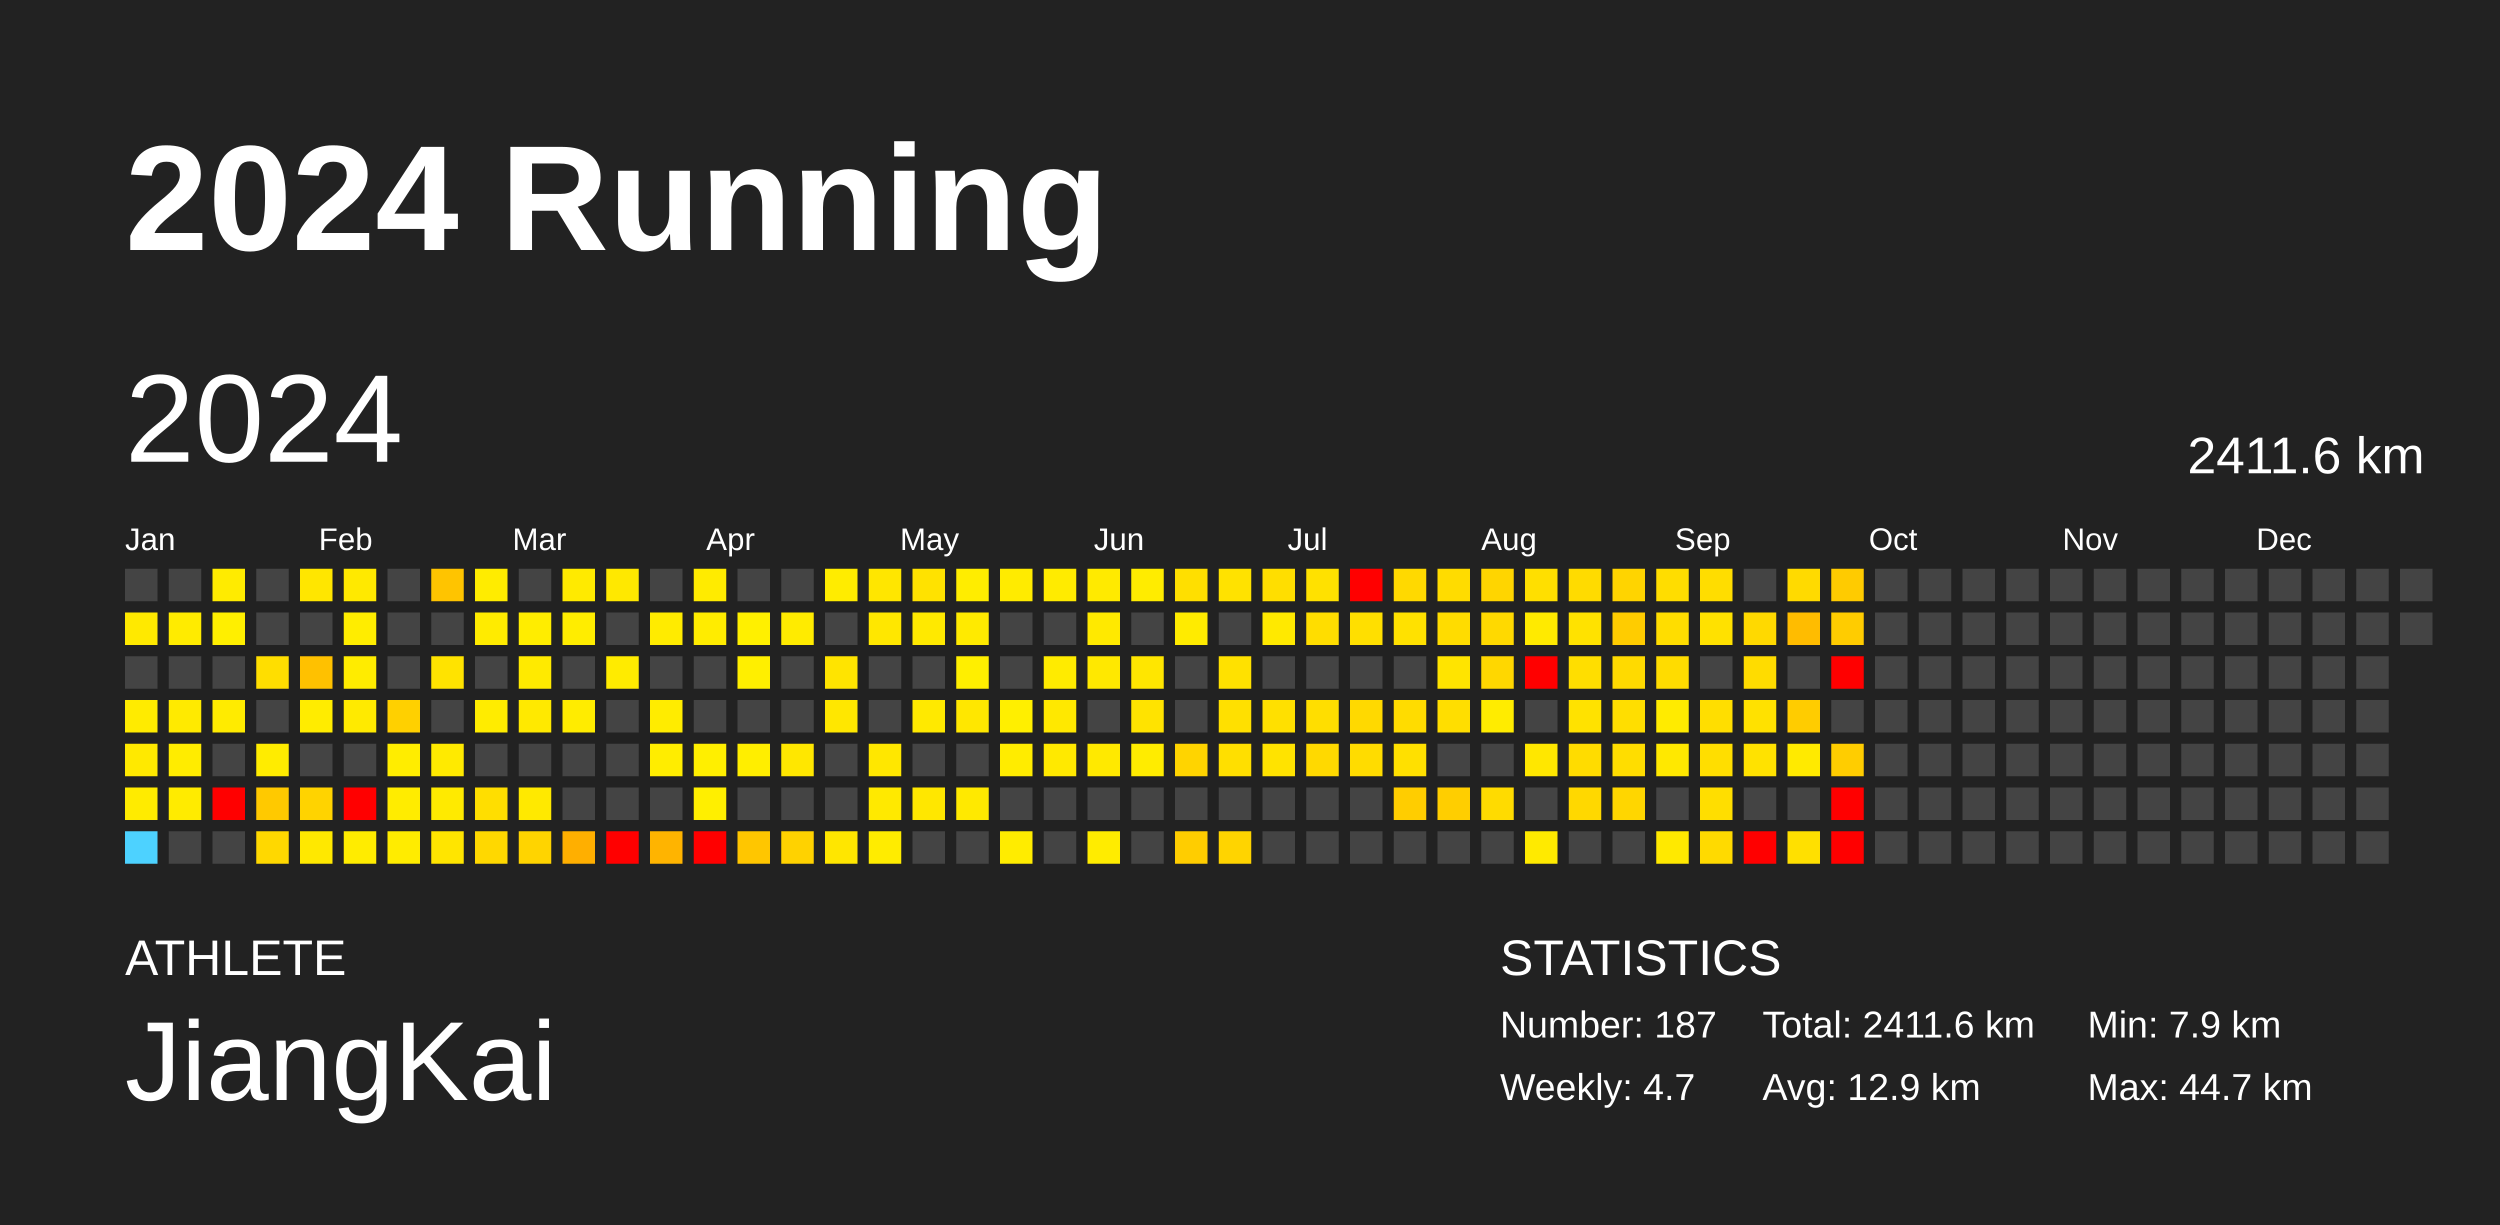
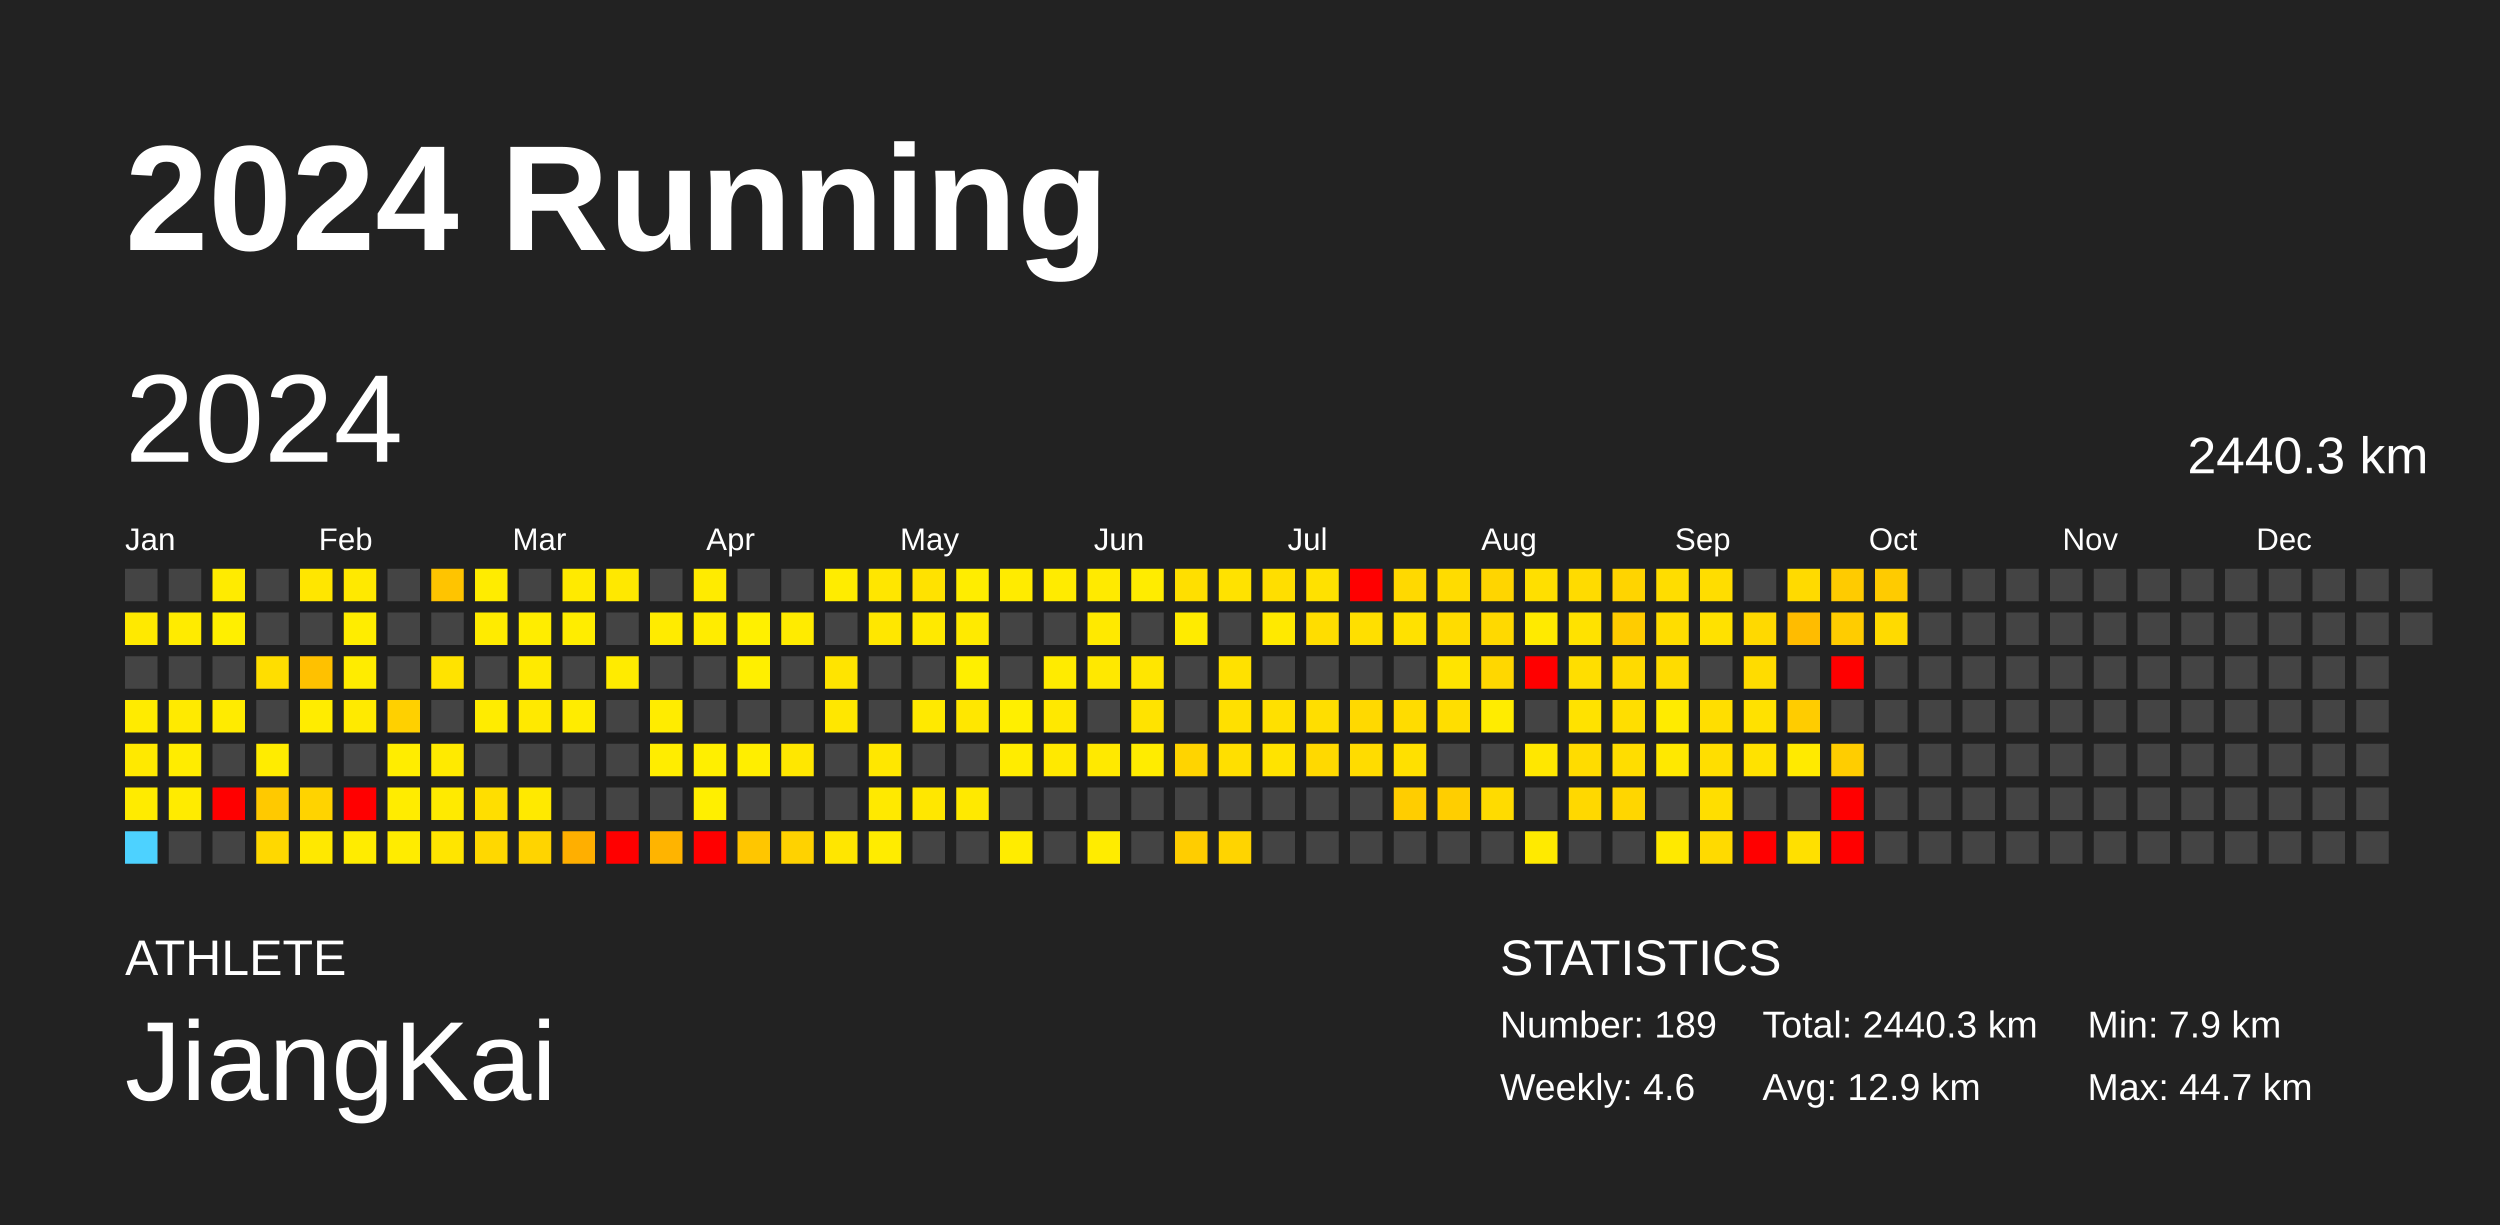
<svg xmlns="http://www.w3.org/2000/svg" baseProfile="full" height="98mm" version="1.1" viewBox="0,0,200,98" width="200mm">
  <defs />
  <rect fill="#222222" height="98" width="200" x="0" y="0" />
  <text fill="#FFFFFF" style="font-size:12px; font-family:Arial; font-weight:bold;" x="10" y="20">2024 Running</text>
  <text fill="#FFFFFF" style="font-size:4px; font-family:Arial" x="10" y="78">ATHLETE</text>
  <text fill="#FFFFFF" style="font-size:9px; font-family:Arial" x="10" y="88">JiangKai</text>
  <text fill="#FFFFFF" style="font-size:4px; font-family:Arial" x="120" y="78">STATISTICS</text>
-   <text fill="#FFFFFF" style="font-size:3px; font-family:Arial" x="120" y="83">Number: 187</text>
-   <text fill="#FFFFFF" style="font-size:3px; font-family:Arial" x="120" y="88">Weekly: 4.7</text>
-   <text fill="#FFFFFF" style="font-size:3px; font-family:Arial" x="141" y="83">Total: 2411.6 km</text>
+   <text fill="#FFFFFF" style="font-size:3px; font-family:Arial" x="120" y="83">Number: 189</text>
+   <text fill="#FFFFFF" style="font-size:3px; font-family:Arial" x="120" y="88">Weekly: 4.6</text>
+   <text fill="#FFFFFF" style="font-size:3px; font-family:Arial" x="141" y="83">Total: 2440.3 km</text>
  <text fill="#FFFFFF" style="font-size:3px; font-family:Arial" x="141" y="88">Avg: 12.9 km</text>
  <text fill="#FFFFFF" style="font-size:3px; font-family:Arial" x="167" y="83">Min: 7.9 km</text>
  <text fill="#FFFFFF" style="font-size:3px; font-family:Arial" x="167" y="88">Max: 44.7 km</text>
  <text dominant-baseline="hanging" fill="#FFFFFF" style="font-size:10.0px; font-family:Arial;" x="10" y="30">2024</text>
-   <text dominant-baseline="hanging" fill="#FFFFFF" style="font-size:4.125px; font-family:Arial;" x="175" y="35">2411.6 km</text>
+   <text dominant-baseline="hanging" fill="#FFFFFF" style="font-size:4.125px; font-family:Arial;" x="175" y="35">2440.3 km</text>
  <text fill="#FFFFFF" style="font-size:2.5px; font-family:Arial" x="10.0" y="44">Jan</text>
  <text fill="#FFFFFF" style="font-size:2.5px; font-family:Arial" x="25.5" y="44">Feb</text>
  <text fill="#FFFFFF" style="font-size:2.5px; font-family:Arial" x="41.0" y="44">Mar</text>
  <text fill="#FFFFFF" style="font-size:2.5px; font-family:Arial" x="56.5" y="44">Apr</text>
  <text fill="#FFFFFF" style="font-size:2.5px; font-family:Arial" x="72.0" y="44">May</text>
  <text fill="#FFFFFF" style="font-size:2.5px; font-family:Arial" x="87.5" y="44">Jun</text>
  <text fill="#FFFFFF" style="font-size:2.5px; font-family:Arial" x="103.0" y="44">Jul</text>
  <text fill="#FFFFFF" style="font-size:2.5px; font-family:Arial" x="118.5" y="44">Aug</text>
  <text fill="#FFFFFF" style="font-size:2.5px; font-family:Arial" x="134.0" y="44">Sep</text>
  <text fill="#FFFFFF" style="font-size:2.5px; font-family:Arial" x="149.5" y="44">Oct</text>
  <text fill="#FFFFFF" style="font-size:2.5px; font-family:Arial" x="165.0" y="44">Nov</text>
  <text fill="#FFFFFF" style="font-size:2.5px; font-family:Arial" x="180.5" y="44">Dec</text>
  <rect fill="#444444" height="2.6" width="2.6" x="10.0" y="45.5" />
  <rect fill="#ffe900" height="2.6" width="2.6" x="10.0" y="49.0" />
  <rect fill="#444444" height="2.6" width="2.6" x="10.0" y="52.5" />
  <rect fill="#ffeb00" height="2.6" width="2.6" x="10.0" y="56.0" />
  <rect fill="#ffe900" height="2.6" width="2.6" x="10.0" y="59.5" />
  <rect fill="#ffeb00" height="2.6" width="2.6" x="10.0" y="63.0" />
  <rect fill="#4dd2ff" height="2.6" width="2.6" x="10.0" y="66.5" />
  <rect fill="#444444" height="2.6" width="2.6" x="13.5" y="45.5" />
  <rect fill="#ffeb00" height="2.6" width="2.6" x="13.5" y="49.0" />
  <rect fill="#444444" height="2.6" width="2.6" x="13.5" y="52.5" />
  <rect fill="#ffea00" height="2.6" width="2.6" x="13.5" y="56.0" />
  <rect fill="#ffec00" height="2.6" width="2.6" x="13.5" y="59.5" />
  <rect fill="#ffeb00" height="2.6" width="2.6" x="13.5" y="63.0" />
  <rect fill="#444444" height="2.6" width="2.6" x="13.5" y="66.5" />
  <rect fill="#ffeb00" height="2.6" width="2.6" x="17.0" y="45.5" />
  <rect fill="#ffef00" height="2.6" width="2.6" x="17.0" y="49.0" />
  <rect fill="#444444" height="2.6" width="2.6" x="17.0" y="52.5" />
  <rect fill="#ffeb00" height="2.6" width="2.6" x="17.0" y="56.0" />
  <rect fill="#444444" height="2.6" width="2.6" x="17.0" y="59.5" />
  <rect fill="red" height="2.6" width="2.6" x="17.0" y="63.0" />
  <rect fill="#444444" height="2.6" width="2.6" x="17.0" y="66.5" />
  <rect fill="#444444" height="2.6" width="2.6" x="20.5" y="45.5" />
  <rect fill="#444444" height="2.6" width="2.6" x="20.5" y="49.0" />
  <rect fill="#ffde00" height="2.6" width="2.6" x="20.5" y="52.5" />
  <rect fill="#444444" height="2.6" width="2.6" x="20.5" y="56.0" />
  <rect fill="#ffec00" height="2.6" width="2.6" x="20.5" y="59.5" />
  <rect fill="#ffc900" height="2.6" width="2.6" x="20.5" y="63.0" />
  <rect fill="#ffd800" height="2.6" width="2.6" x="20.5" y="66.5" />
  <rect fill="#ffe600" height="2.6" width="2.6" x="24.0" y="45.5" />
  <rect fill="#444444" height="2.6" width="2.6" x="24.0" y="49.0" />
  <rect fill="#ffc100" height="2.6" width="2.6" x="24.0" y="52.5" />
  <rect fill="#ffec00" height="2.6" width="2.6" x="24.0" y="56.0" />
  <rect fill="#444444" height="2.6" width="2.6" x="24.0" y="59.5" />
  <rect fill="#ffd300" height="2.6" width="2.6" x="24.0" y="63.0" />
  <rect fill="#ffe800" height="2.6" width="2.6" x="24.0" y="66.5" />
  <rect fill="#ffe900" height="2.6" width="2.6" x="27.5" y="45.5" />
  <rect fill="#ffed00" height="2.6" width="2.6" x="27.5" y="49.0" />
  <rect fill="#ffec00" height="2.6" width="2.6" x="27.5" y="52.5" />
  <rect fill="#ffea00" height="2.6" width="2.6" x="27.5" y="56.0" />
  <rect fill="#444444" height="2.6" width="2.6" x="27.5" y="59.5" />
  <rect fill="red" height="2.6" width="2.6" x="27.5" y="63.0" />
  <rect fill="#ffec00" height="2.6" width="2.6" x="27.5" y="66.5" />
  <rect fill="#444444" height="2.6" width="2.6" x="31.0" y="45.5" />
  <rect fill="#444444" height="2.6" width="2.6" x="31.0" y="49.0" />
  <rect fill="#444444" height="2.6" width="2.6" x="31.0" y="52.5" />
  <rect fill="#ffd000" height="2.6" width="2.6" x="31.0" y="56.0" />
  <rect fill="#ffed00" height="2.6" width="2.6" x="31.0" y="59.5" />
  <rect fill="#ffec00" height="2.6" width="2.6" x="31.0" y="63.0" />
  <rect fill="#ffec00" height="2.6" width="2.6" x="31.0" y="66.5" />
  <rect fill="#ffc400" height="2.6" width="2.6" x="34.5" y="45.5" />
  <rect fill="#444444" height="2.6" width="2.6" x="34.5" y="49.0" />
  <rect fill="#ffe300" height="2.6" width="2.6" x="34.5" y="52.5" />
  <rect fill="#444444" height="2.6" width="2.6" x="34.5" y="56.0" />
  <rect fill="#ffea00" height="2.6" width="2.6" x="34.5" y="59.5" />
  <rect fill="#ffea00" height="2.6" width="2.6" x="34.5" y="63.0" />
  <rect fill="#ffe500" height="2.6" width="2.6" x="34.5" y="66.5" />
  <rect fill="#ffec00" height="2.6" width="2.6" x="38.0" y="45.5" />
  <rect fill="#ffeb00" height="2.6" width="2.6" x="38.0" y="49.0" />
  <rect fill="#444444" height="2.6" width="2.6" x="38.0" y="52.5" />
  <rect fill="#ffec00" height="2.6" width="2.6" x="38.0" y="56.0" />
  <rect fill="#444444" height="2.6" width="2.6" x="38.0" y="59.5" />
  <rect fill="#ffde00" height="2.6" width="2.6" x="38.0" y="63.0" />
  <rect fill="#ffd800" height="2.6" width="2.6" x="38.0" y="66.5" />
  <rect fill="#444444" height="2.6" width="2.6" x="41.5" y="45.5" />
  <rect fill="#ffed00" height="2.6" width="2.6" x="41.5" y="49.0" />
  <rect fill="#ffea00" height="2.6" width="2.6" x="41.5" y="52.5" />
  <rect fill="#ffe900" height="2.6" width="2.6" x="41.5" y="56.0" />
  <rect fill="#444444" height="2.6" width="2.6" x="41.5" y="59.5" />
  <rect fill="#ffe900" height="2.6" width="2.6" x="41.5" y="63.0" />
  <rect fill="#ffd400" height="2.6" width="2.6" x="41.5" y="66.5" />
  <rect fill="#ffea00" height="2.6" width="2.6" x="45.0" y="45.5" />
  <rect fill="#ffed00" height="2.6" width="2.6" x="45.0" y="49.0" />
  <rect fill="#444444" height="2.6" width="2.6" x="45.0" y="52.5" />
  <rect fill="#ffec00" height="2.6" width="2.6" x="45.0" y="56.0" />
  <rect fill="#444444" height="2.6" width="2.6" x="45.0" y="59.5" />
  <rect fill="#444444" height="2.6" width="2.6" x="45.0" y="63.0" />
  <rect fill="#ffaf00" height="2.6" width="2.6" x="45.0" y="66.5" />
  <rect fill="#ffe800" height="2.6" width="2.6" x="48.5" y="45.5" />
  <rect fill="#444444" height="2.6" width="2.6" x="48.5" y="49.0" />
  <rect fill="#ffeb00" height="2.6" width="2.6" x="48.5" y="52.5" />
  <rect fill="#444444" height="2.6" width="2.6" x="48.5" y="56.0" />
  <rect fill="#444444" height="2.6" width="2.6" x="48.5" y="59.5" />
  <rect fill="#444444" height="2.6" width="2.6" x="48.5" y="63.0" />
  <rect fill="red" height="2.6" width="2.6" x="48.5" y="66.5" />
  <rect fill="#444444" height="2.6" width="2.6" x="52.0" y="45.5" />
  <rect fill="#ffeb00" height="2.6" width="2.6" x="52.0" y="49.0" />
  <rect fill="#444444" height="2.6" width="2.6" x="52.0" y="52.5" />
  <rect fill="#ffec00" height="2.6" width="2.6" x="52.0" y="56.0" />
  <rect fill="#ffed00" height="2.6" width="2.6" x="52.0" y="59.5" />
  <rect fill="#444444" height="2.6" width="2.6" x="52.0" y="63.0" />
  <rect fill="#ffb400" height="2.6" width="2.6" x="52.0" y="66.5" />
  <rect fill="#ffeb00" height="2.6" width="2.6" x="55.5" y="45.5" />
  <rect fill="#ffec00" height="2.6" width="2.6" x="55.5" y="49.0" />
  <rect fill="#444444" height="2.6" width="2.6" x="55.5" y="52.5" />
  <rect fill="#444444" height="2.6" width="2.6" x="55.5" y="56.0" />
  <rect fill="#ffef00" height="2.6" width="2.6" x="55.5" y="59.5" />
  <rect fill="#ffef00" height="2.6" width="2.6" x="55.5" y="63.0" />
  <rect fill="red" height="2.6" width="2.6" x="55.5" y="66.5" />
  <rect fill="#444444" height="2.6" width="2.6" x="59.0" y="45.5" />
  <rect fill="#fff000" height="2.6" width="2.6" x="59.0" y="49.0" />
  <rect fill="#ffef00" height="2.6" width="2.6" x="59.0" y="52.5" />
  <rect fill="#444444" height="2.6" width="2.6" x="59.0" y="56.0" />
  <rect fill="#ffee00" height="2.6" width="2.6" x="59.0" y="59.5" />
  <rect fill="#444444" height="2.6" width="2.6" x="59.0" y="63.0" />
  <rect fill="#ffc600" height="2.6" width="2.6" x="59.0" y="66.5" />
  <rect fill="#444444" height="2.6" width="2.6" x="62.5" y="45.5" />
  <rect fill="#ffeb00" height="2.6" width="2.6" x="62.5" y="49.0" />
  <rect fill="#444444" height="2.6" width="2.6" x="62.5" y="52.5" />
  <rect fill="#444444" height="2.6" width="2.6" x="62.5" y="56.0" />
  <rect fill="#ffe700" height="2.6" width="2.6" x="62.5" y="59.5" />
  <rect fill="#444444" height="2.6" width="2.6" x="62.5" y="63.0" />
  <rect fill="#ffd200" height="2.6" width="2.6" x="62.5" y="66.5" />
  <rect fill="#ffec00" height="2.6" width="2.6" x="66.0" y="45.5" />
  <rect fill="#444444" height="2.6" width="2.6" x="66.0" y="49.0" />
  <rect fill="#ffe400" height="2.6" width="2.6" x="66.0" y="52.5" />
  <rect fill="#ffe700" height="2.6" width="2.6" x="66.0" y="56.0" />
  <rect fill="#444444" height="2.6" width="2.6" x="66.0" y="59.5" />
  <rect fill="#444444" height="2.6" width="2.6" x="66.0" y="63.0" />
  <rect fill="#ffe600" height="2.6" width="2.6" x="66.0" y="66.5" />
  <rect fill="#ffe600" height="2.6" width="2.6" x="69.5" y="45.5" />
  <rect fill="#ffe700" height="2.6" width="2.6" x="69.5" y="49.0" />
  <rect fill="#444444" height="2.6" width="2.6" x="69.5" y="52.5" />
  <rect fill="#444444" height="2.6" width="2.6" x="69.5" y="56.0" />
  <rect fill="#ffe700" height="2.6" width="2.6" x="69.5" y="59.5" />
  <rect fill="#ffe900" height="2.6" width="2.6" x="69.5" y="63.0" />
  <rect fill="#ffec00" height="2.6" width="2.6" x="69.5" y="66.5" />
  <rect fill="#ffe200" height="2.6" width="2.6" x="73.0" y="45.5" />
  <rect fill="#ffe900" height="2.6" width="2.6" x="73.0" y="49.0" />
  <rect fill="#444444" height="2.6" width="2.6" x="73.0" y="52.5" />
  <rect fill="#ffe900" height="2.6" width="2.6" x="73.0" y="56.0" />
  <rect fill="#444444" height="2.6" width="2.6" x="73.0" y="59.5" />
  <rect fill="#ffe700" height="2.6" width="2.6" x="73.0" y="63.0" />
  <rect fill="#444444" height="2.6" width="2.6" x="73.0" y="66.5" />
  <rect fill="#ffed00" height="2.6" width="2.6" x="76.5" y="45.5" />
  <rect fill="#ffea00" height="2.6" width="2.6" x="76.5" y="49.0" />
  <rect fill="#ffef00" height="2.6" width="2.6" x="76.5" y="52.5" />
  <rect fill="#ffe700" height="2.6" width="2.6" x="76.5" y="56.0" />
  <rect fill="#444444" height="2.6" width="2.6" x="76.5" y="59.5" />
  <rect fill="#ffe900" height="2.6" width="2.6" x="76.5" y="63.0" />
  <rect fill="#444444" height="2.6" width="2.6" x="76.5" y="66.5" />
  <rect fill="#ffeb00" height="2.6" width="2.6" x="80.0" y="45.5" />
  <rect fill="#444444" height="2.6" width="2.6" x="80.0" y="49.0" />
  <rect fill="#444444" height="2.6" width="2.6" x="80.0" y="52.5" />
  <rect fill="#ffef00" height="2.6" width="2.6" x="80.0" y="56.0" />
  <rect fill="#ffec00" height="2.6" width="2.6" x="80.0" y="59.5" />
  <rect fill="#444444" height="2.6" width="2.6" x="80.0" y="63.0" />
  <rect fill="#ffec00" height="2.6" width="2.6" x="80.0" y="66.5" />
  <rect fill="#ffeb00" height="2.6" width="2.6" x="83.5" y="45.5" />
  <rect fill="#444444" height="2.6" width="2.6" x="83.5" y="49.0" />
  <rect fill="#ffeb00" height="2.6" width="2.6" x="83.5" y="52.5" />
  <rect fill="#ffe800" height="2.6" width="2.6" x="83.5" y="56.0" />
  <rect fill="#ffe900" height="2.6" width="2.6" x="83.5" y="59.5" />
  <rect fill="#444444" height="2.6" width="2.6" x="83.5" y="63.0" />
  <rect fill="#444444" height="2.6" width="2.6" x="83.5" y="66.5" />
  <rect fill="#ffea00" height="2.6" width="2.6" x="87.0" y="45.5" />
  <rect fill="#ffe900" height="2.6" width="2.6" x="87.0" y="49.0" />
  <rect fill="#ffe800" height="2.6" width="2.6" x="87.0" y="52.5" />
  <rect fill="#444444" height="2.6" width="2.6" x="87.0" y="56.0" />
  <rect fill="#ffe900" height="2.6" width="2.6" x="87.0" y="59.5" />
  <rect fill="#444444" height="2.6" width="2.6" x="87.0" y="63.0" />
  <rect fill="#ffec00" height="2.6" width="2.6" x="87.0" y="66.5" />
  <rect fill="#ffec00" height="2.6" width="2.6" x="90.5" y="45.5" />
  <rect fill="#444444" height="2.6" width="2.6" x="90.5" y="49.0" />
  <rect fill="#ffe600" height="2.6" width="2.6" x="90.5" y="52.5" />
  <rect fill="#ffe300" height="2.6" width="2.6" x="90.5" y="56.0" />
  <rect fill="#ffec00" height="2.6" width="2.6" x="90.5" y="59.5" />
  <rect fill="#444444" height="2.6" width="2.6" x="90.5" y="63.0" />
  <rect fill="#444444" height="2.6" width="2.6" x="90.5" y="66.5" />
  <rect fill="#ffdf00" height="2.6" width="2.6" x="94.0" y="45.5" />
  <rect fill="#ffeb00" height="2.6" width="2.6" x="94.0" y="49.0" />
  <rect fill="#444444" height="2.6" width="2.6" x="94.0" y="52.5" />
  <rect fill="#444444" height="2.6" width="2.6" x="94.0" y="56.0" />
  <rect fill="#ffd400" height="2.6" width="2.6" x="94.0" y="59.5" />
  <rect fill="#444444" height="2.6" width="2.6" x="94.0" y="63.0" />
  <rect fill="#ffcd00" height="2.6" width="2.6" x="94.0" y="66.5" />
  <rect fill="#ffe200" height="2.6" width="2.6" x="97.5" y="45.5" />
  <rect fill="#444444" height="2.6" width="2.6" x="97.5" y="49.0" />
  <rect fill="#ffe100" height="2.6" width="2.6" x="97.5" y="52.5" />
  <rect fill="#ffe000" height="2.6" width="2.6" x="97.5" y="56.0" />
  <rect fill="#ffdf00" height="2.6" width="2.6" x="97.5" y="59.5" />
  <rect fill="#444444" height="2.6" width="2.6" x="97.5" y="63.0" />
  <rect fill="#ffd400" height="2.6" width="2.6" x="97.5" y="66.5" />
  <rect fill="#ffde00" height="2.6" width="2.6" x="101.0" y="45.5" />
  <rect fill="#ffe900" height="2.6" width="2.6" x="101.0" y="49.0" />
  <rect fill="#444444" height="2.6" width="2.6" x="101.0" y="52.5" />
  <rect fill="#ffe000" height="2.6" width="2.6" x="101.0" y="56.0" />
  <rect fill="#ffe300" height="2.6" width="2.6" x="101.0" y="59.5" />
  <rect fill="#444444" height="2.6" width="2.6" x="101.0" y="63.0" />
  <rect fill="#444444" height="2.6" width="2.6" x="101.0" y="66.5" />
  <rect fill="#ffe100" height="2.6" width="2.6" x="104.5" y="45.5" />
  <rect fill="#ffdd00" height="2.6" width="2.6" x="104.5" y="49.0" />
  <rect fill="#444444" height="2.6" width="2.6" x="104.5" y="52.5" />
  <rect fill="#ffde00" height="2.6" width="2.6" x="104.5" y="56.0" />
  <rect fill="#ffd900" height="2.6" width="2.6" x="104.5" y="59.5" />
  <rect fill="#444444" height="2.6" width="2.6" x="104.5" y="63.0" />
  <rect fill="#444444" height="2.6" width="2.6" x="104.5" y="66.5" />
  <rect fill="red" height="2.6" width="2.6" x="108.0" y="45.5" />
  <rect fill="#ffdf00" height="2.6" width="2.6" x="108.0" y="49.0" />
  <rect fill="#444444" height="2.6" width="2.6" x="108.0" y="52.5" />
  <rect fill="#ffd900" height="2.6" width="2.6" x="108.0" y="56.0" />
  <rect fill="#ffdc00" height="2.6" width="2.6" x="108.0" y="59.5" />
  <rect fill="#444444" height="2.6" width="2.6" x="108.0" y="63.0" />
  <rect fill="#444444" height="2.6" width="2.6" x="108.0" y="66.5" />
  <rect fill="#ffd900" height="2.6" width="2.6" x="111.5" y="45.5" />
  <rect fill="#ffe100" height="2.6" width="2.6" x="111.5" y="49.0" />
  <rect fill="#444444" height="2.6" width="2.6" x="111.5" y="52.5" />
  <rect fill="#ffdc00" height="2.6" width="2.6" x="111.5" y="56.0" />
  <rect fill="#ffe000" height="2.6" width="2.6" x="111.5" y="59.5" />
  <rect fill="#ffcd00" height="2.6" width="2.6" x="111.5" y="63.0" />
  <rect fill="#444444" height="2.6" width="2.6" x="111.5" y="66.5" />
  <rect fill="#ffdc00" height="2.6" width="2.6" x="115.0" y="45.5" />
  <rect fill="#ffdc00" height="2.6" width="2.6" x="115.0" y="49.0" />
  <rect fill="#ffe400" height="2.6" width="2.6" x="115.0" y="52.5" />
  <rect fill="#ffde00" height="2.6" width="2.6" x="115.0" y="56.0" />
  <rect fill="#444444" height="2.6" width="2.6" x="115.0" y="59.5" />
  <rect fill="#ffce00" height="2.6" width="2.6" x="115.0" y="63.0" />
  <rect fill="#444444" height="2.6" width="2.6" x="115.0" y="66.5" />
  <rect fill="#ffd500" height="2.6" width="2.6" x="118.5" y="45.5" />
  <rect fill="#ffd900" height="2.6" width="2.6" x="118.5" y="49.0" />
  <rect fill="#ffd700" height="2.6" width="2.6" x="118.5" y="52.5" />
  <rect fill="#ffec00" height="2.6" width="2.6" x="118.5" y="56.0" />
  <rect fill="#444444" height="2.6" width="2.6" x="118.5" y="59.5" />
  <rect fill="#ffdb00" height="2.6" width="2.6" x="118.5" y="63.0" />
  <rect fill="#444444" height="2.6" width="2.6" x="118.5" y="66.5" />
  <rect fill="#ffdf00" height="2.6" width="2.6" x="122.0" y="45.5" />
  <rect fill="#ffea00" height="2.6" width="2.6" x="122.0" y="49.0" />
  <rect fill="red" height="2.6" width="2.6" x="122.0" y="52.5" />
  <rect fill="#444444" height="2.6" width="2.6" x="122.0" y="56.0" />
  <rect fill="#ffe700" height="2.6" width="2.6" x="122.0" y="59.5" />
  <rect fill="#444444" height="2.6" width="2.6" x="122.0" y="63.0" />
  <rect fill="#ffea00" height="2.6" width="2.6" x="122.0" y="66.5" />
  <rect fill="#ffdb00" height="2.6" width="2.6" x="125.5" y="45.5" />
  <rect fill="#ffe200" height="2.6" width="2.6" x="125.5" y="49.0" />
  <rect fill="#ffde00" height="2.6" width="2.6" x="125.5" y="52.5" />
  <rect fill="#ffe200" height="2.6" width="2.6" x="125.5" y="56.0" />
  <rect fill="#ffdc00" height="2.6" width="2.6" x="125.5" y="59.5" />
  <rect fill="#ffd800" height="2.6" width="2.6" x="125.5" y="63.0" />
  <rect fill="#444444" height="2.6" width="2.6" x="125.5" y="66.5" />
  <rect fill="#ffd400" height="2.6" width="2.6" x="129.0" y="45.5" />
  <rect fill="#ffcc00" height="2.6" width="2.6" x="129.0" y="49.0" />
  <rect fill="#ffda00" height="2.6" width="2.6" x="129.0" y="52.5" />
  <rect fill="#ffde00" height="2.6" width="2.6" x="129.0" y="56.0" />
  <rect fill="#ffdd00" height="2.6" width="2.6" x="129.0" y="59.5" />
  <rect fill="#ffd600" height="2.6" width="2.6" x="129.0" y="63.0" />
  <rect fill="#444444" height="2.6" width="2.6" x="129.0" y="66.5" />
  <rect fill="#ffdd00" height="2.6" width="2.6" x="132.5" y="45.5" />
  <rect fill="#ffdd00" height="2.6" width="2.6" x="132.5" y="49.0" />
  <rect fill="#ffdc00" height="2.6" width="2.6" x="132.5" y="52.5" />
  <rect fill="#ffeb00" height="2.6" width="2.6" x="132.5" y="56.0" />
  <rect fill="#ffe800" height="2.6" width="2.6" x="132.5" y="59.5" />
  <rect fill="#444444" height="2.6" width="2.6" x="132.5" y="63.0" />
  <rect fill="#ffe900" height="2.6" width="2.6" x="132.5" y="66.5" />
  <rect fill="#ffdd00" height="2.6" width="2.6" x="136.0" y="45.5" />
  <rect fill="#ffe100" height="2.6" width="2.6" x="136.0" y="49.0" />
  <rect fill="#444444" height="2.6" width="2.6" x="136.0" y="52.5" />
  <rect fill="#ffde00" height="2.6" width="2.6" x="136.0" y="56.0" />
  <rect fill="#ffde00" height="2.6" width="2.6" x="136.0" y="59.5" />
  <rect fill="#ffde00" height="2.6" width="2.6" x="136.0" y="63.0" />
  <rect fill="#ffda00" height="2.6" width="2.6" x="136.0" y="66.5" />
  <rect fill="#444444" height="2.6" width="2.6" x="139.5" y="45.5" />
  <rect fill="#ffd900" height="2.6" width="2.6" x="139.5" y="49.0" />
  <rect fill="#ffdc00" height="2.6" width="2.6" x="139.5" y="52.5" />
  <rect fill="#ffe100" height="2.6" width="2.6" x="139.5" y="56.0" />
  <rect fill="#ffe200" height="2.6" width="2.6" x="139.5" y="59.5" />
  <rect fill="#444444" height="2.6" width="2.6" x="139.5" y="63.0" />
  <rect fill="red" height="2.6" width="2.6" x="139.5" y="66.5" />
  <rect fill="#ffda00" height="2.6" width="2.6" x="143.0" y="45.5" />
  <rect fill="#ffbc00" height="2.6" width="2.6" x="143.0" y="49.0" />
  <rect fill="#444444" height="2.6" width="2.6" x="143.0" y="52.5" />
  <rect fill="#ffcc00" height="2.6" width="2.6" x="143.0" y="56.0" />
  <rect fill="#ffea00" height="2.6" width="2.6" x="143.0" y="59.5" />
  <rect fill="#444444" height="2.6" width="2.6" x="143.0" y="63.0" />
  <rect fill="#ffe000" height="2.6" width="2.6" x="143.0" y="66.5" />
  <rect fill="#ffcb00" height="2.6" width="2.6" x="146.5" y="45.5" />
  <rect fill="#ffcc00" height="2.6" width="2.6" x="146.5" y="49.0" />
  <rect fill="red" height="2.6" width="2.6" x="146.5" y="52.5" />
  <rect fill="#444444" height="2.6" width="2.6" x="146.5" y="56.0" />
  <rect fill="#ffcd00" height="2.6" width="2.6" x="146.5" y="59.5" />
  <rect fill="red" height="2.6" width="2.6" x="146.5" y="63.0" />
  <rect fill="red" height="2.6" width="2.6" x="146.5" y="66.5" />
-   <rect fill="#444444" height="2.6" width="2.6" x="150.0" y="45.5" />
-   <rect fill="#444444" height="2.6" width="2.6" x="150.0" y="49.0" />
+   <rect fill="#ffcb00" height="2.6" width="2.6" x="150.0" y="45.5" />
+   <rect fill="#ffda00" height="2.6" width="2.6" x="150.0" y="49.0" />
  <rect fill="#444444" height="2.6" width="2.6" x="150.0" y="52.5" />
  <rect fill="#444444" height="2.6" width="2.6" x="150.0" y="56.0" />
  <rect fill="#444444" height="2.6" width="2.6" x="150.0" y="59.5" />
  <rect fill="#444444" height="2.6" width="2.6" x="150.0" y="63.0" />
  <rect fill="#444444" height="2.6" width="2.6" x="150.0" y="66.5" />
  <rect fill="#444444" height="2.6" width="2.6" x="153.5" y="45.5" />
  <rect fill="#444444" height="2.6" width="2.6" x="153.5" y="49.0" />
  <rect fill="#444444" height="2.6" width="2.6" x="153.5" y="52.5" />
  <rect fill="#444444" height="2.6" width="2.6" x="153.5" y="56.0" />
  <rect fill="#444444" height="2.6" width="2.6" x="153.5" y="59.5" />
  <rect fill="#444444" height="2.6" width="2.6" x="153.5" y="63.0" />
  <rect fill="#444444" height="2.6" width="2.6" x="153.5" y="66.5" />
  <rect fill="#444444" height="2.6" width="2.6" x="157.0" y="45.5" />
  <rect fill="#444444" height="2.6" width="2.6" x="157.0" y="49.0" />
  <rect fill="#444444" height="2.6" width="2.6" x="157.0" y="52.5" />
  <rect fill="#444444" height="2.6" width="2.6" x="157.0" y="56.0" />
  <rect fill="#444444" height="2.6" width="2.6" x="157.0" y="59.5" />
  <rect fill="#444444" height="2.6" width="2.6" x="157.0" y="63.0" />
  <rect fill="#444444" height="2.6" width="2.6" x="157.0" y="66.5" />
  <rect fill="#444444" height="2.6" width="2.6" x="160.5" y="45.5" />
  <rect fill="#444444" height="2.6" width="2.6" x="160.5" y="49.0" />
  <rect fill="#444444" height="2.6" width="2.6" x="160.5" y="52.5" />
  <rect fill="#444444" height="2.6" width="2.6" x="160.5" y="56.0" />
  <rect fill="#444444" height="2.6" width="2.6" x="160.5" y="59.5" />
  <rect fill="#444444" height="2.6" width="2.6" x="160.5" y="63.0" />
  <rect fill="#444444" height="2.6" width="2.6" x="160.5" y="66.5" />
  <rect fill="#444444" height="2.6" width="2.6" x="164.0" y="45.5" />
  <rect fill="#444444" height="2.6" width="2.6" x="164.0" y="49.0" />
  <rect fill="#444444" height="2.6" width="2.6" x="164.0" y="52.5" />
  <rect fill="#444444" height="2.6" width="2.6" x="164.0" y="56.0" />
  <rect fill="#444444" height="2.6" width="2.6" x="164.0" y="59.5" />
  <rect fill="#444444" height="2.6" width="2.6" x="164.0" y="63.0" />
  <rect fill="#444444" height="2.6" width="2.6" x="164.0" y="66.5" />
  <rect fill="#444444" height="2.6" width="2.6" x="167.5" y="45.5" />
  <rect fill="#444444" height="2.6" width="2.6" x="167.5" y="49.0" />
  <rect fill="#444444" height="2.6" width="2.6" x="167.5" y="52.5" />
  <rect fill="#444444" height="2.6" width="2.6" x="167.5" y="56.0" />
  <rect fill="#444444" height="2.6" width="2.6" x="167.5" y="59.5" />
  <rect fill="#444444" height="2.6" width="2.6" x="167.5" y="63.0" />
  <rect fill="#444444" height="2.6" width="2.6" x="167.5" y="66.5" />
  <rect fill="#444444" height="2.6" width="2.6" x="171.0" y="45.5" />
  <rect fill="#444444" height="2.6" width="2.6" x="171.0" y="49.0" />
  <rect fill="#444444" height="2.6" width="2.6" x="171.0" y="52.5" />
  <rect fill="#444444" height="2.6" width="2.6" x="171.0" y="56.0" />
  <rect fill="#444444" height="2.6" width="2.6" x="171.0" y="59.5" />
  <rect fill="#444444" height="2.6" width="2.6" x="171.0" y="63.0" />
  <rect fill="#444444" height="2.6" width="2.6" x="171.0" y="66.5" />
  <rect fill="#444444" height="2.6" width="2.6" x="174.5" y="45.5" />
  <rect fill="#444444" height="2.6" width="2.6" x="174.5" y="49.0" />
  <rect fill="#444444" height="2.6" width="2.6" x="174.5" y="52.5" />
  <rect fill="#444444" height="2.6" width="2.6" x="174.5" y="56.0" />
  <rect fill="#444444" height="2.6" width="2.6" x="174.5" y="59.5" />
  <rect fill="#444444" height="2.6" width="2.6" x="174.5" y="63.0" />
  <rect fill="#444444" height="2.6" width="2.6" x="174.5" y="66.5" />
  <rect fill="#444444" height="2.6" width="2.6" x="178.0" y="45.5" />
  <rect fill="#444444" height="2.6" width="2.6" x="178.0" y="49.0" />
  <rect fill="#444444" height="2.6" width="2.6" x="178.0" y="52.5" />
  <rect fill="#444444" height="2.6" width="2.6" x="178.0" y="56.0" />
  <rect fill="#444444" height="2.6" width="2.6" x="178.0" y="59.5" />
  <rect fill="#444444" height="2.6" width="2.6" x="178.0" y="63.0" />
  <rect fill="#444444" height="2.6" width="2.6" x="178.0" y="66.5" />
  <rect fill="#444444" height="2.6" width="2.6" x="181.5" y="45.5" />
  <rect fill="#444444" height="2.6" width="2.6" x="181.5" y="49.0" />
  <rect fill="#444444" height="2.6" width="2.6" x="181.5" y="52.5" />
  <rect fill="#444444" height="2.6" width="2.6" x="181.5" y="56.0" />
  <rect fill="#444444" height="2.6" width="2.6" x="181.5" y="59.5" />
  <rect fill="#444444" height="2.6" width="2.6" x="181.5" y="63.0" />
  <rect fill="#444444" height="2.6" width="2.6" x="181.5" y="66.5" />
  <rect fill="#444444" height="2.6" width="2.6" x="185.0" y="45.5" />
  <rect fill="#444444" height="2.6" width="2.6" x="185.0" y="49.0" />
  <rect fill="#444444" height="2.6" width="2.6" x="185.0" y="52.5" />
  <rect fill="#444444" height="2.6" width="2.6" x="185.0" y="56.0" />
  <rect fill="#444444" height="2.6" width="2.6" x="185.0" y="59.5" />
  <rect fill="#444444" height="2.6" width="2.6" x="185.0" y="63.0" />
  <rect fill="#444444" height="2.6" width="2.6" x="185.0" y="66.5" />
  <rect fill="#444444" height="2.6" width="2.6" x="188.5" y="45.5" />
  <rect fill="#444444" height="2.6" width="2.6" x="188.5" y="49.0" />
  <rect fill="#444444" height="2.6" width="2.6" x="188.5" y="52.5" />
  <rect fill="#444444" height="2.6" width="2.6" x="188.5" y="56.0" />
  <rect fill="#444444" height="2.6" width="2.6" x="188.5" y="59.5" />
  <rect fill="#444444" height="2.6" width="2.6" x="188.5" y="63.0" />
  <rect fill="#444444" height="2.6" width="2.6" x="188.5" y="66.5" />
  <rect fill="#444444" height="2.6" width="2.6" x="192.0" y="45.5" />
  <rect fill="#444444" height="2.6" width="2.6" x="192.0" y="49.0" />
</svg>
